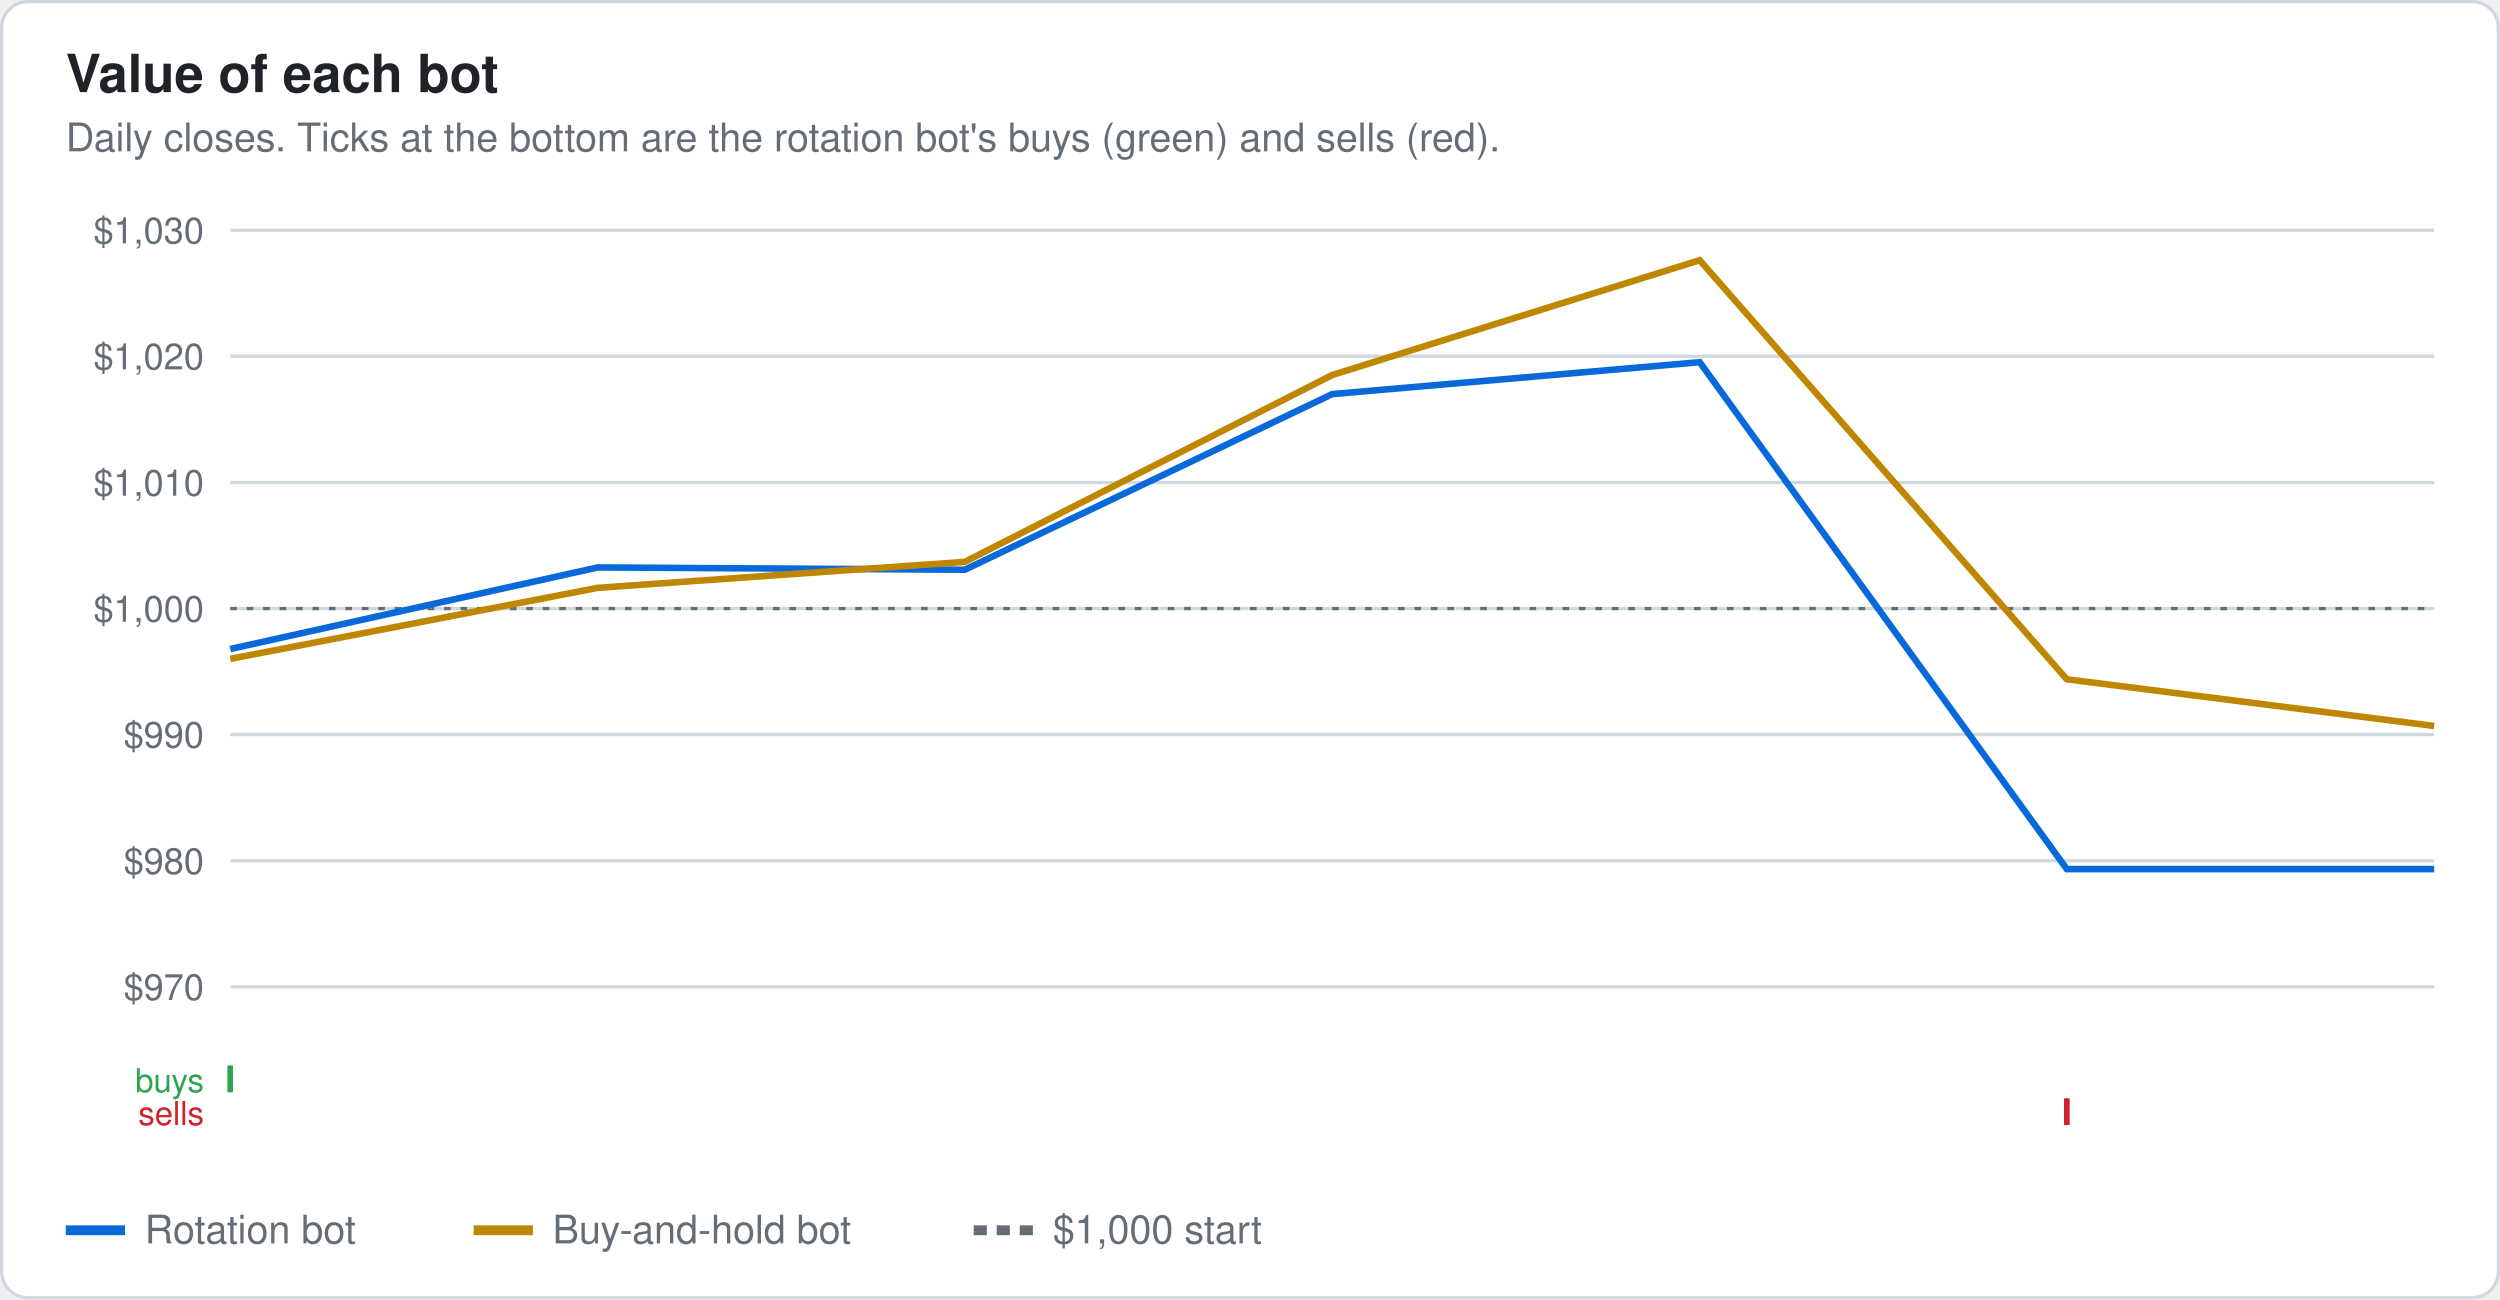
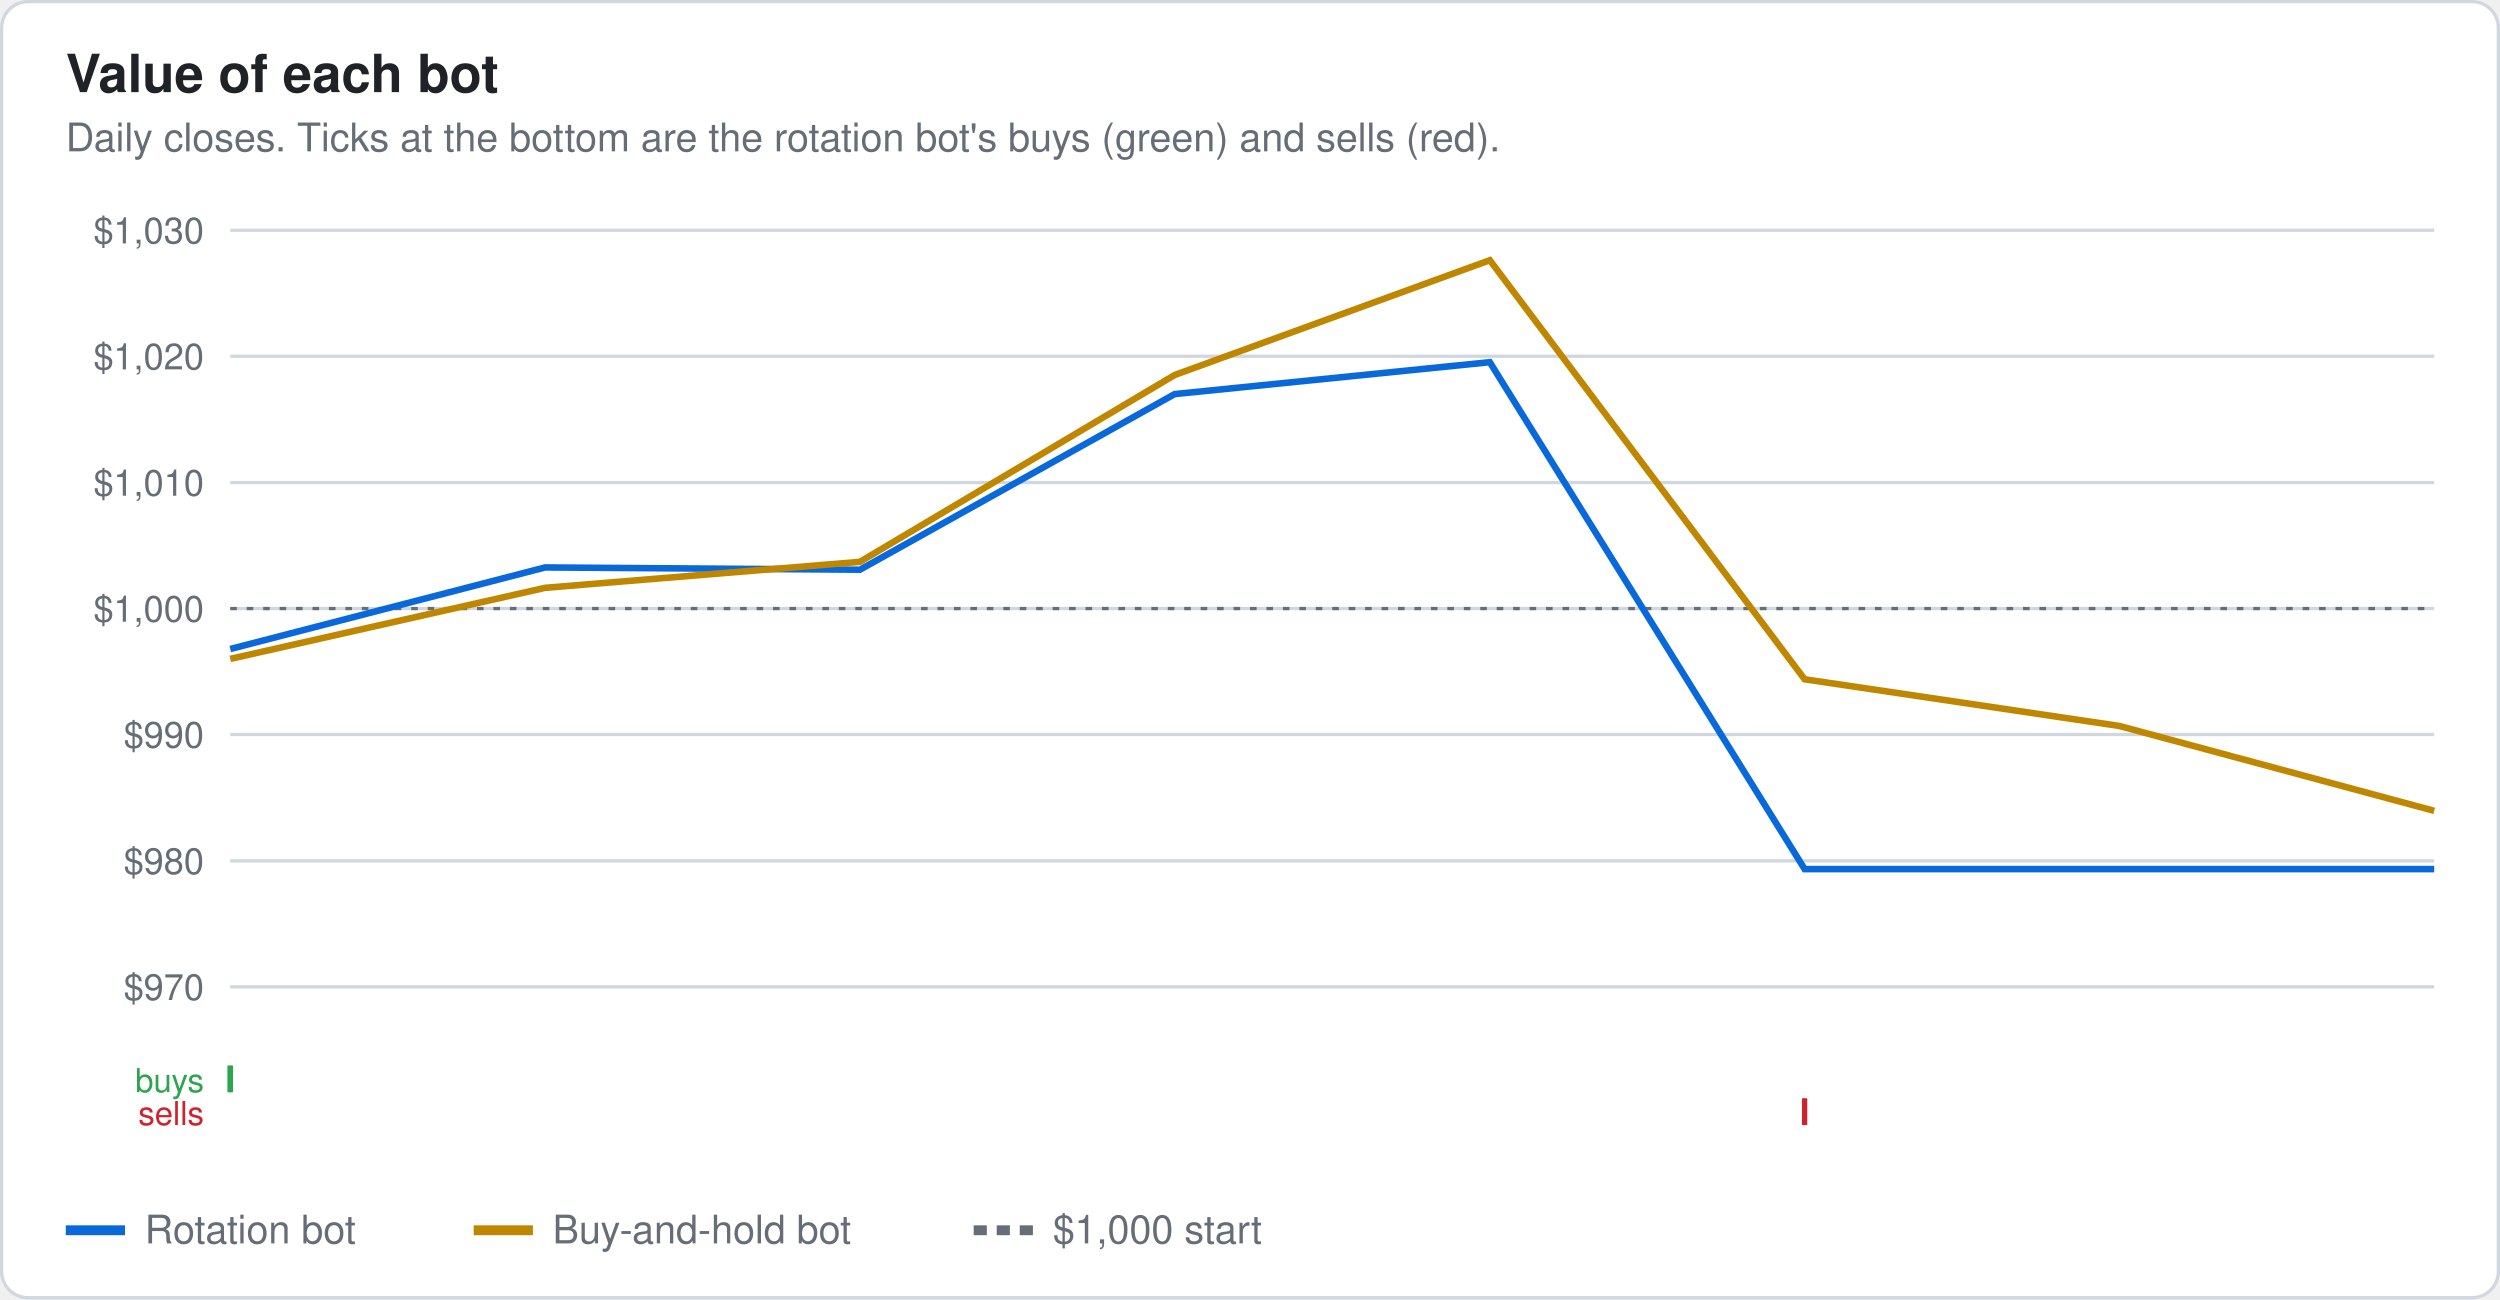
<svg xmlns="http://www.w3.org/2000/svg" width="760" height="395" viewBox="0 0 760 395" font-family="Helvetica, Arial, sans-serif">
  <rect x="0.5" y="0.5" width="759" height="394" rx="8" fill="#ffffff" stroke="#d0d7de" />
  <text x="20" y="28" font-size="16" font-weight="bold" fill="#1f2328">Value of each bot</text>
  <text x="20" y="46" font-size="12" fill="#656d76">Daily closes. Ticks at the bottom are the rotation bot's buys (green) and sells (red).</text>
  <line x1="70" y1="300.0" x2="740" y2="300.0" stroke="#d0d7de" />
  <text x="62" y="304.0" font-size="11" text-anchor="end" fill="#656d76">$970</text>
  <line x1="70" y1="261.7" x2="740" y2="261.7" stroke="#d0d7de" />
  <text x="62" y="265.7" font-size="11" text-anchor="end" fill="#656d76">$980</text>
  <line x1="70" y1="223.3" x2="740" y2="223.3" stroke="#d0d7de" />
  <text x="62" y="227.3" font-size="11" text-anchor="end" fill="#656d76">$990</text>
  <line x1="70" y1="185.0" x2="740" y2="185.0" stroke="#d0d7de" />
  <text x="62" y="189.0" font-size="11" text-anchor="end" fill="#656d76">$1,000</text>
  <line x1="70" y1="146.7" x2="740" y2="146.7" stroke="#d0d7de" />
  <text x="62" y="150.7" font-size="11" text-anchor="end" fill="#656d76">$1,010</text>
  <line x1="70" y1="108.3" x2="740" y2="108.3" stroke="#d0d7de" />
  <text x="62" y="112.3" font-size="11" text-anchor="end" fill="#656d76">$1,020</text>
  <line x1="70" y1="70.0" x2="740" y2="70.0" stroke="#d0d7de" />
  <text x="62" y="74.0" font-size="11" text-anchor="end" fill="#656d76">$1,030</text>
  <line x1="70" y1="185.0" x2="740" y2="185.0" stroke="#656d76" stroke-dasharray="2 3" />
-   <polyline points="70.0,197.3 181.7,172.5 293.3,173.2 405.0,119.8 516.7,110.1 628.3,264.2 740.0,264.2" fill="none" stroke="#0969da" stroke-width="2" />
-   <polyline points="70.0,200.3 181.7,178.7 293.3,170.8 405.0,114.0 516.7,79.1 628.3,206.5 740.0,220.7" fill="none" stroke="#bf8700" stroke-width="2" />
+   <polyline points="70.0,197.3 165.7,172.5 261.4,173.2 357.1,119.8 452.9,110.1 548.6,264.2 644.3,264.2 740.0,264.2" fill="none" stroke="#0969da" stroke-width="2" />
+   <polyline points="70.0,200.3 165.7,178.7 261.4,170.8 357.1,114.0 452.9,79.1 548.6,206.5 644.3,220.7 740.0,246.5" fill="none" stroke="#bf8700" stroke-width="2" />
  <line x1="70.0" y1="324" x2="70.0" y2="332" stroke="#2da44e" stroke-width="1.5" />
  <line x1="70.0" y1="324" x2="70.0" y2="332" stroke="#2da44e" stroke-width="1.5" />
  <line x1="70.0" y1="324" x2="70.0" y2="332" stroke="#2da44e" stroke-width="1.5" />
  <line x1="70.0" y1="324" x2="70.0" y2="332" stroke="#2da44e" stroke-width="1.5" />
-   <line x1="628.3" y1="334" x2="628.3" y2="342" stroke="#cf222e" stroke-width="1.5" />
-   <line x1="628.3" y1="334" x2="628.3" y2="342" stroke="#cf222e" stroke-width="1.5" />
-   <line x1="628.3" y1="334" x2="628.3" y2="342" stroke="#cf222e" stroke-width="1.5" />
-   <line x1="628.3" y1="334" x2="628.3" y2="342" stroke="#cf222e" stroke-width="1.5" />
+   <line x1="548.6" y1="334" x2="548.6" y2="342" stroke="#cf222e" stroke-width="1.5" />
+   <line x1="548.6" y1="334" x2="548.6" y2="342" stroke="#cf222e" stroke-width="1.5" />
+   <line x1="548.6" y1="334" x2="548.6" y2="342" stroke="#cf222e" stroke-width="1.5" />
+   <line x1="548.6" y1="334" x2="548.6" y2="342" stroke="#cf222e" stroke-width="1.5" />
  <text x="62" y="332" font-size="10" text-anchor="end" fill="#2da44e">buys</text>
  <text x="62" y="342" font-size="10" text-anchor="end" fill="#cf222e">sells</text>
  <line x1="20" y1="374" x2="38" y2="374" stroke="#0969da" stroke-width="3" />
  <text x="44" y="378" font-size="12" fill="#656d76">Rotation bot</text>
  <line x1="144" y1="374" x2="162" y2="374" stroke="#bf8700" stroke-width="3" />
  <text x="168" y="378" font-size="12" fill="#656d76">Buy-and-hold bot</text>
  <line x1="296" y1="374" x2="314" y2="374" stroke="#656d76" stroke-width="3" stroke-dasharray="4 3" />
  <text x="320" y="378" font-size="12" fill="#656d76">$1,000 start</text>
</svg>
